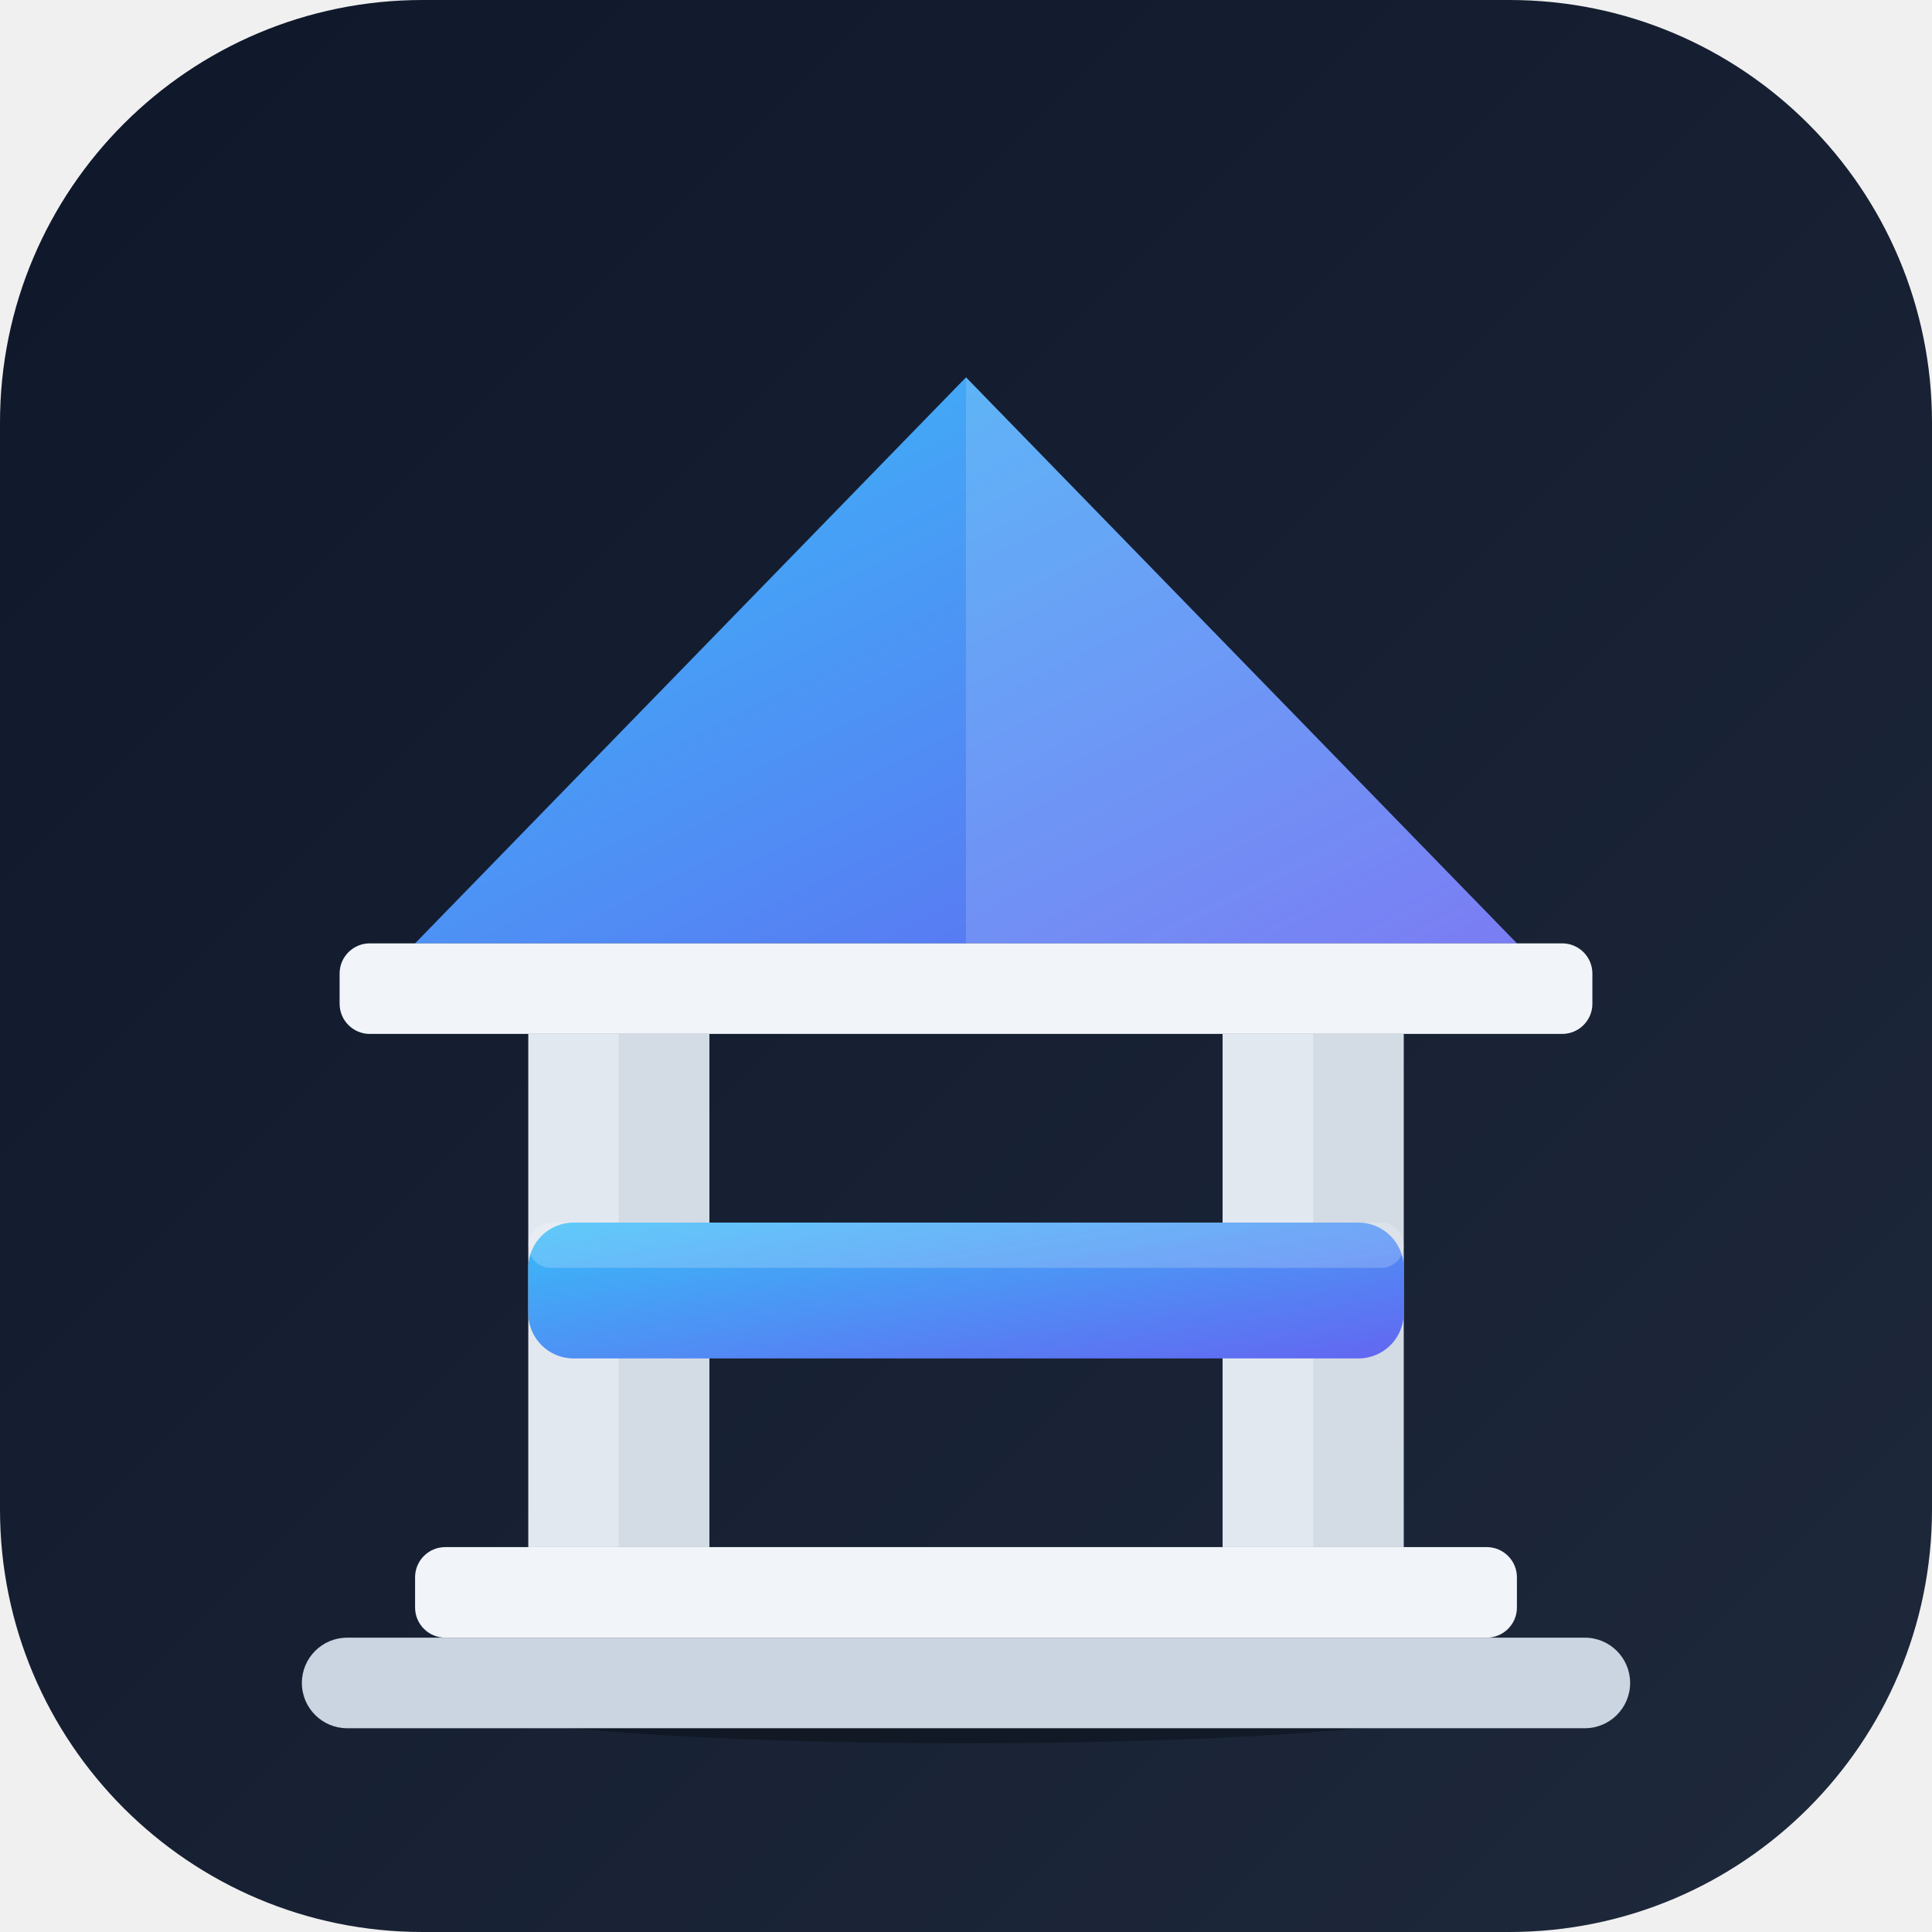
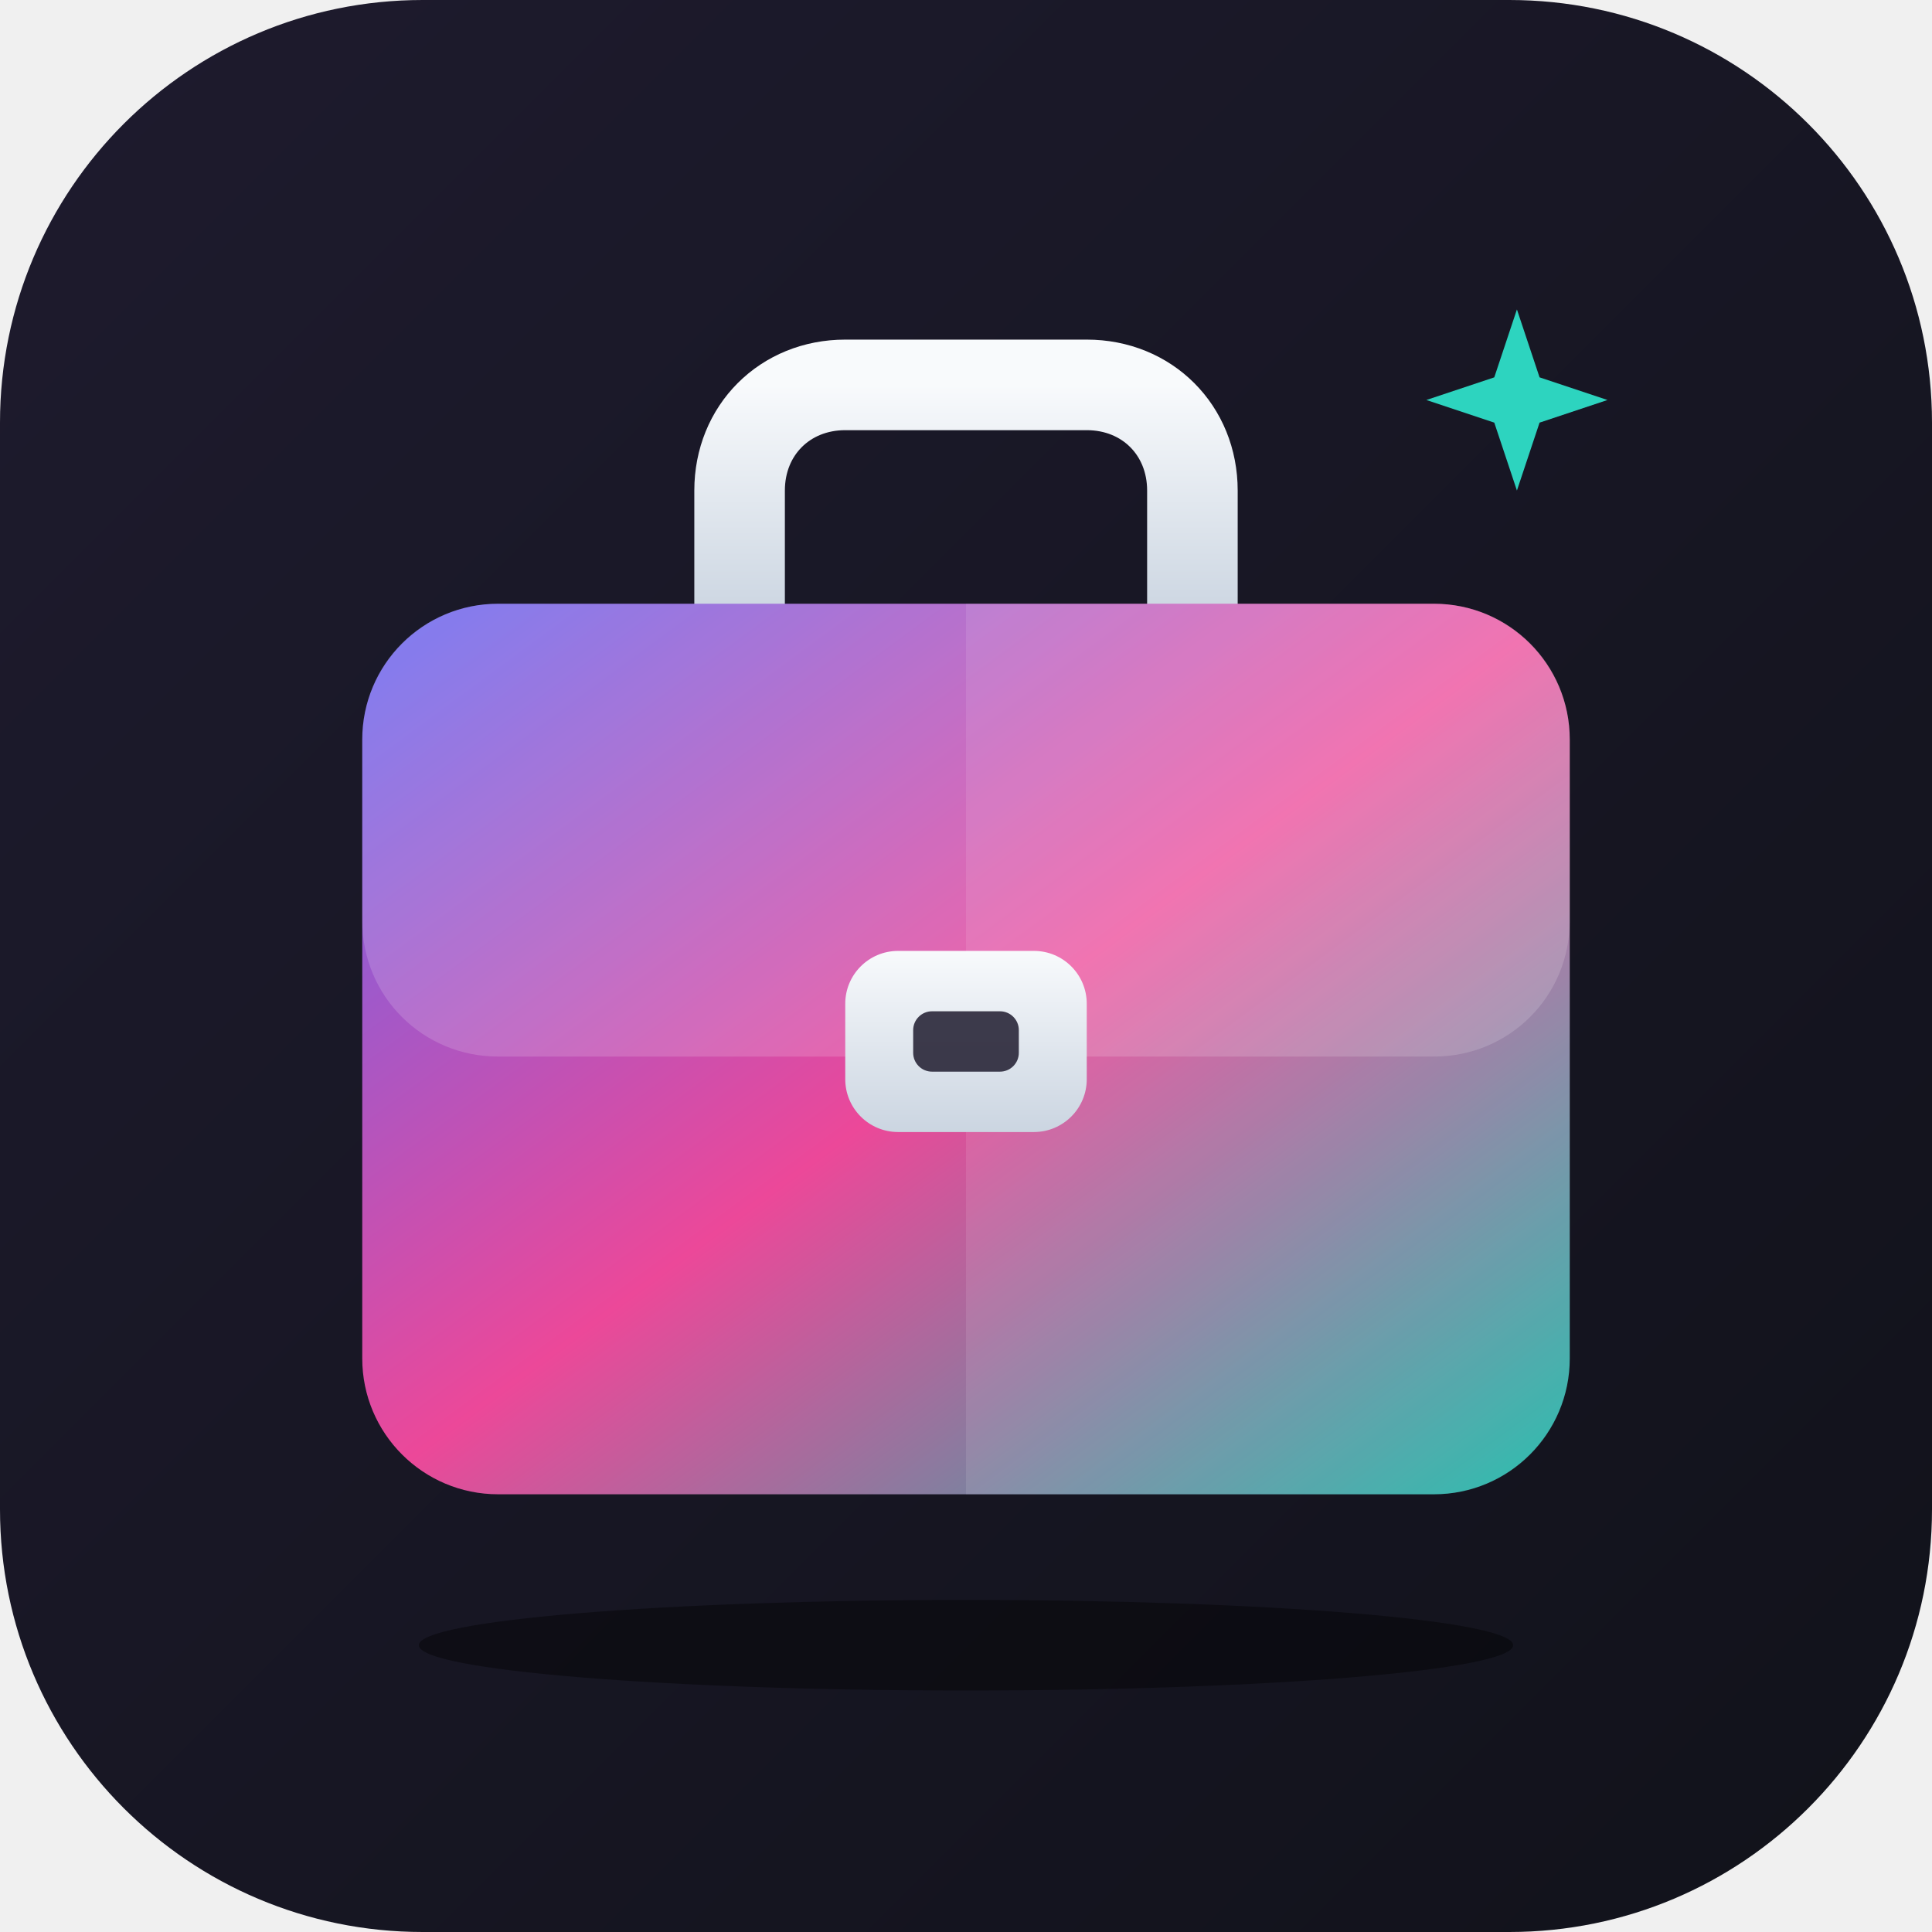
<svg xmlns="http://www.w3.org/2000/svg" viewBox="0 0 512 512" width="100%" height="100%">
  <defs>
-     <linearGradient id="bgGrad" x1="0%" y1="0%" x2="100%" y2="100%">
-       <stop offset="0%" stop-color="#0F172A" />
-       <stop offset="100%" stop-color="#1E293B" />
+     <linearGradient id="bgErgasterion" x1="0%" y1="0%" x2="100%" y2="100%">
+       <stop offset="0%" stop-color="#1E1B2E" />
+       <stop offset="100%" stop-color="#11121A" />
    </linearGradient>
-     <linearGradient id="accentGrad" x1="0%" y1="0%" x2="100%" y2="100%">
-       <stop offset="0%" stop-color="#38BDF8" />
-       <stop offset="100%" stop-color="#6366F1" />
+     <linearGradient id="ergGrad" x1="0%" y1="0%" x2="100%" y2="100%">
+       <stop offset="0%" stop-color="#6366F1" />
+       <stop offset="50%" stop-color="#EC4899" />
+       <stop offset="100%" stop-color="#14B8A6" />
+     </linearGradient>
+     <linearGradient id="lightMetal" x1="0%" y1="0%" x2="0%" y2="100%">
+       <stop offset="0%" stop-color="#F8FAFC" />
+       <stop offset="100%" stop-color="#CBD5E1" />
    </linearGradient>
  </defs>
-   <rect width="512" height="512" rx="112" fill="url(#bgGrad)" />
-   <ellipse cx="256" cy="450" rx="140" ry="12" fill="#000000" opacity="0.3" />
-   <path d="M256 100 L110 250 H402 Z" fill="url(#accentGrad)" />
-   <path d="M256 100 L256 250 H402 Z" fill="#FFFFFF" opacity="0.15" />
-   <rect x="90" y="250" width="332" height="24" rx="8" fill="#F1F5F9" />
-   <rect x="140" y="274" width="48" height="136" fill="#E2E8F0" />
-   <rect x="164" y="274" width="24" height="136" fill="#94A3B8" opacity="0.2" />
-   <rect x="324" y="274" width="48" height="136" fill="#E2E8F0" />
-   <rect x="348" y="274" width="24" height="136" fill="#94A3B8" opacity="0.2" />
-   <rect x="140" y="324" width="232" height="36" rx="12" fill="url(#accentGrad)" />
-   <rect x="140" y="324" width="232" height="12" rx="6" fill="#FFFFFF" opacity="0.2" />
-   <rect x="110" y="410" width="292" height="24" rx="8" fill="#F1F5F9" />
-   <rect x="80" y="434" width="352" height="24" rx="12" fill="#CBD5E1" />
+   <rect width="512" height="512" rx="112" fill="url(#bgErgasterion)" />
+   <ellipse cx="256" cy="436" rx="145" ry="12" fill="#000000" opacity="0.4" />
+   <path d="M402 82 L408 100 L426 106 L408 112 L402 130 L396 112 L378 106 L396 100 Z" fill="#2DD4BF" />
+   <path d="M196 164 V130 C196 114, 208 102, 224 102 H288 C304 102, 316 114, 316 130 V164" fill="none" stroke="url(#lightMetal)" stroke-width="24" stroke-linecap="round" />
+   <rect x="96" y="160" width="320" height="236" rx="36" fill="url(#ergGrad)" />
+   <path d="M96 196 C96 176, 112 160, 132 160 H380 C400 160, 416 176, 416 196 V244 C416 264, 400 280, 380 280 H132 C112 280, 96 264, 96 244 Z" fill="#FFFFFF" opacity="0.16" />
+   <path d="M256 160 H380 C400 160, 416 176, 416 196 V360 C416 380, 400 396, 380 396 H256 Z" fill="#FFFFFF" opacity="0.10" />
+   <rect x="224" y="252" width="64" height="48" rx="14" fill="url(#lightMetal)" />
+   <rect x="242" y="268" width="28" height="16" rx="5" fill="#1E1B2E" opacity="0.85" />
</svg>
